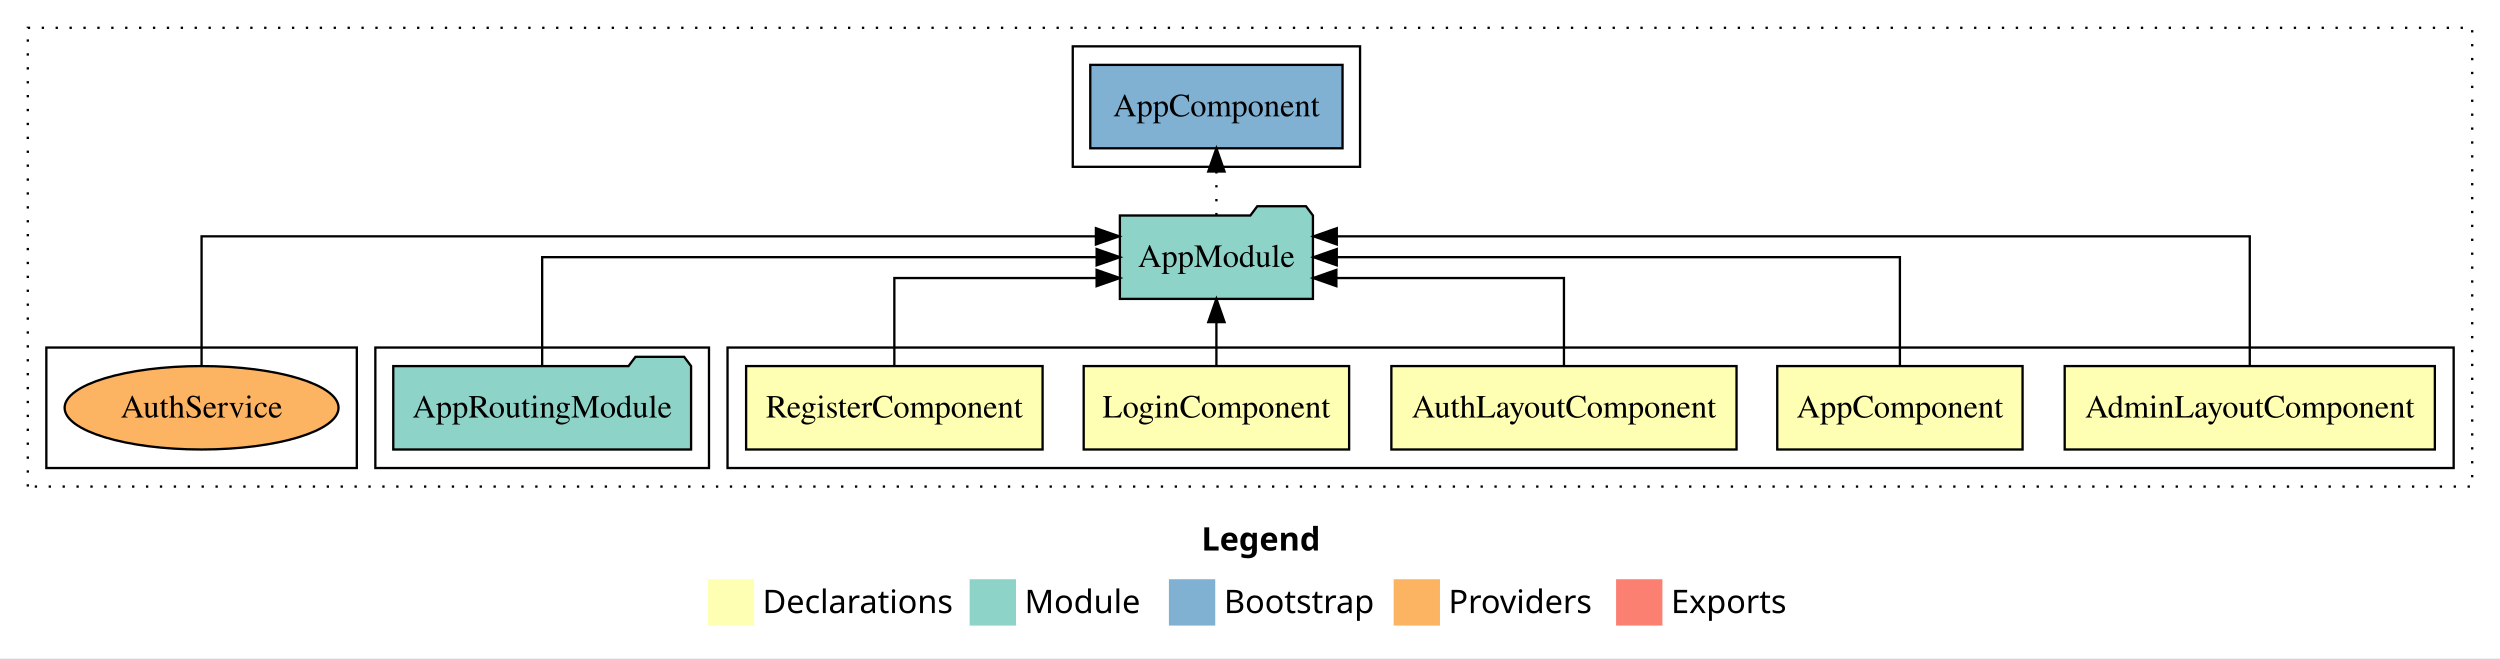
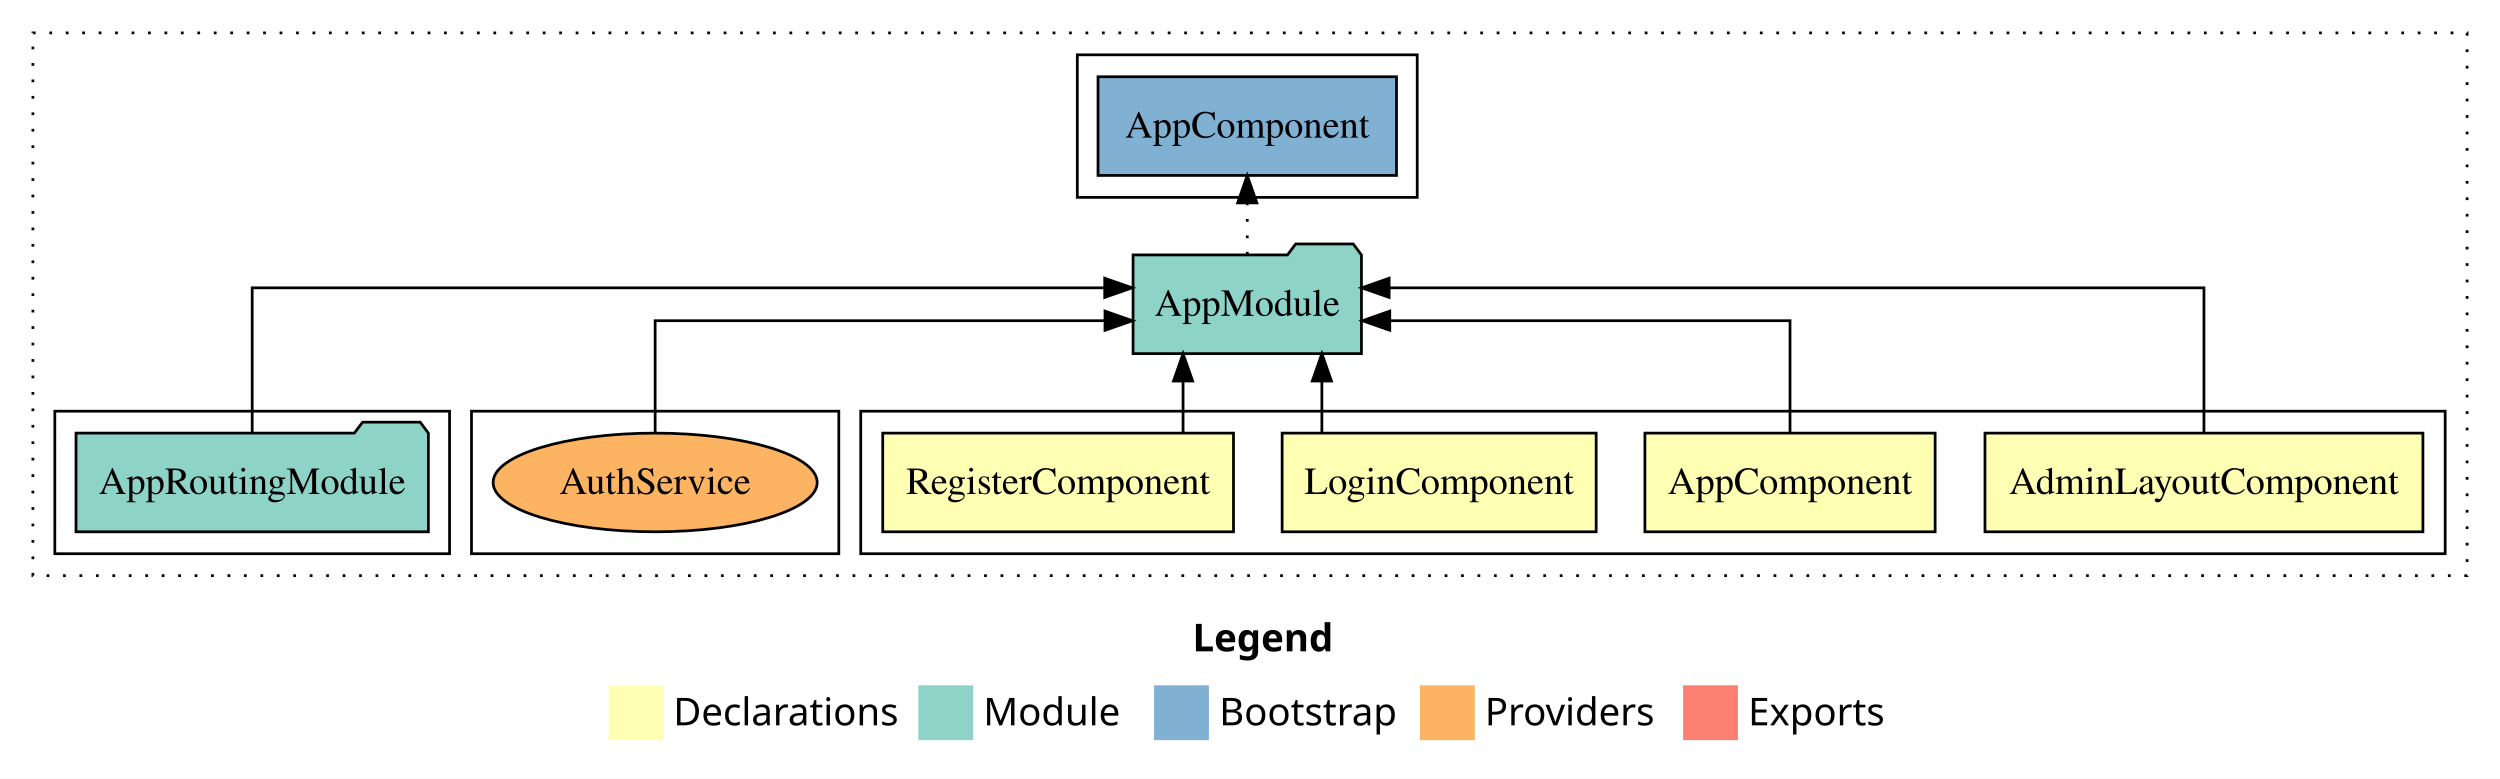
- <svg xmlns="http://www.w3.org/2000/svg" width="1079pt" height="284pt" viewBox="0.00 0.00 1079.00 284.00">
+ <svg xmlns="http://www.w3.org/2000/svg" width="912pt" height="284pt" viewBox="0.00 0.00 912.00 284.00">
  <g id="graph0" class="graph" transform="scale(1 1) rotate(0) translate(4 280)">
-     <polygon fill="white" stroke="transparent" points="-4,4 -4,-280 1075,-280 1075,4 -4,4" />
-     <text text-anchor="start" x="514.51" y="-42.4" font-family="sans-serif" font-weight="bold" font-size="14.00">Legend</text>
-     <polygon fill="#ffffb3" stroke="transparent" points="301.5,-10 301.5,-30 321.5,-30 321.5,-10 301.5,-10" />
-     <text text-anchor="start" x="325.13" y="-15.4" font-family="sans-serif" font-size="14.00">  Declarations</text>
-     <polygon fill="#8dd3c7" stroke="transparent" points="414.5,-10 414.5,-30 434.5,-30 434.5,-10 414.5,-10" />
-     <text text-anchor="start" x="438.23" y="-15.4" font-family="sans-serif" font-size="14.00">  Module</text>
-     <polygon fill="#80b1d3" stroke="transparent" points="500.5,-10 500.5,-30 520.5,-30 520.5,-10 500.5,-10" />
-     <text text-anchor="start" x="524.28" y="-15.4" font-family="sans-serif" font-size="14.00">  Bootstrap</text>
-     <polygon fill="#fdb462" stroke="transparent" points="597.5,-10 597.5,-30 617.5,-30 617.5,-10 597.5,-10" />
-     <text text-anchor="start" x="621.17" y="-15.4" font-family="sans-serif" font-size="14.00">  Providers</text>
-     <polygon fill="#fb8072" stroke="transparent" points="693.5,-10 693.5,-30 713.5,-30 713.5,-10 693.5,-10" />
-     <text text-anchor="start" x="717.23" y="-15.4" font-family="sans-serif" font-size="14.00">  Exports</text>
+     <polygon fill="white" stroke="transparent" points="-4,4 -4,-280 908,-280 908,4 -4,4" />
+     <text text-anchor="start" x="431.01" y="-42.4" font-family="sans-serif" font-weight="bold" font-size="14.00">Legend</text>
+     <polygon fill="#ffffb3" stroke="transparent" points="218,-10 218,-30 238,-30 238,-10 218,-10" />
+     <text text-anchor="start" x="241.63" y="-15.4" font-family="sans-serif" font-size="14.00">  Declarations</text>
+     <polygon fill="#8dd3c7" stroke="transparent" points="331,-10 331,-30 351,-30 351,-10 331,-10" />
+     <text text-anchor="start" x="354.73" y="-15.4" font-family="sans-serif" font-size="14.00">  Module</text>
+     <polygon fill="#80b1d3" stroke="transparent" points="417,-10 417,-30 437,-30 437,-10 417,-10" />
+     <text text-anchor="start" x="440.78" y="-15.4" font-family="sans-serif" font-size="14.00">  Bootstrap</text>
+     <polygon fill="#fdb462" stroke="transparent" points="514,-10 514,-30 534,-30 534,-10 514,-10" />
+     <text text-anchor="start" x="537.67" y="-15.4" font-family="sans-serif" font-size="14.00">  Providers</text>
+     <polygon fill="#fb8072" stroke="transparent" points="610,-10 610,-30 630,-30 630,-10 610,-10" />
+     <text text-anchor="start" x="633.73" y="-15.4" font-family="sans-serif" font-size="14.00">  Exports</text>
    <g id="clust1" class="cluster">
-       <polygon fill="none" stroke="black" stroke-dasharray="1,5" points="8,-70 8,-268 1063,-268 1063,-70 8,-70" />
+       <polygon fill="none" stroke="black" stroke-dasharray="1,5" points="8,-70 8,-268 896,-268 896,-70 8,-70" />
+     </g>
+     <g id="clust2" class="cluster">
+       <polygon fill="none" stroke="black" points="310,-78 310,-130 888,-130 888,-78 310,-78" />
    </g>
    <g id="clust10" class="cluster">
-       <polygon fill="none" stroke="black" points="459,-208 459,-260 583,-260 583,-208 459,-208" />
+       <polygon fill="none" stroke="black" points="168,-78 168,-130 302,-130 302,-78 168,-78" />
    </g>
-     <g id="clust2" class="cluster">
-       <polygon fill="none" stroke="black" points="310,-78 310,-130 1055,-130 1055,-78 310,-78" />
+     <g id="clust7" class="cluster">
+       <polygon fill="none" stroke="black" points="16,-78 16,-130 160,-130 160,-78 16,-78" />
    </g>
-     <g id="clust8" class="cluster">
-       <polygon fill="none" stroke="black" points="158,-78 158,-130 302,-130 302,-78 158,-78" />
-     </g>
-     <g id="clust11" class="cluster">
-       <polygon fill="none" stroke="black" points="16,-78 16,-130 150,-130 150,-78 16,-78" />
+     <g id="clust9" class="cluster">
+       <polygon fill="none" stroke="black" points="389,-208 389,-260 513,-260 513,-208 389,-208" />
    </g>
    <g id="node1" class="node">
-       <polygon fill="#ffffb3" stroke="black" points="1046.88,-122 887.12,-122 887.12,-86 1046.88,-86 1046.88,-122" />
-       <text text-anchor="middle" x="967" y="-99.8" font-family="Times,serif" font-size="14.00">AdminLayoutComponent</text>
+       <polygon fill="#ffffb3" stroke="black" points="879.88,-122 720.12,-122 720.12,-86 879.88,-86 879.88,-122" />
+       <text text-anchor="middle" x="800" y="-99.8" font-family="Times,serif" font-size="14.00">AdminLayoutComponent</text>
    </g>
-     <g id="node6" class="node">
-       <polygon fill="#8dd3c7" stroke="black" points="562.66,-187 559.66,-191 538.66,-191 535.66,-187 479.34,-187 479.34,-151 562.66,-151 562.66,-187" />
-       <text text-anchor="middle" x="521" y="-164.8" font-family="Times,serif" font-size="14.00">AppModule</text>
+     <g id="node5" class="node">
+       <polygon fill="#8dd3c7" stroke="black" points="492.66,-187 489.66,-191 468.66,-191 465.66,-187 409.34,-187 409.34,-151 492.66,-151 492.66,-187" />
+       <text text-anchor="middle" x="451" y="-164.8" font-family="Times,serif" font-size="14.00">AppModule</text>
    </g>
    <g id="edge1" class="edge">
-       <path fill="none" stroke="black" d="M967,-122.29C967,-144.21 967,-178 967,-178 967,-178 572.96,-178 572.96,-178" />
-       <polygon fill="black" stroke="black" points="572.96,-174.5 562.96,-178 572.96,-181.5 572.96,-174.5" />
+       <path fill="none" stroke="black" d="M800,-122.28C800,-143.32 800,-175 800,-175 800,-175 502.75,-175 502.75,-175" />
+       <polygon fill="black" stroke="black" points="502.75,-171.5 492.75,-175 502.75,-178.5 502.75,-171.5" />
    </g>
    <g id="node2" class="node">
-       <polygon fill="#ffffb3" stroke="black" points="868.94,-122 763.06,-122 763.06,-86 868.94,-86 868.94,-122" />
-       <text text-anchor="middle" x="816" y="-99.8" font-family="Times,serif" font-size="14.00">AppComponent</text>
+       <polygon fill="#ffffb3" stroke="black" points="701.94,-122 596.06,-122 596.06,-86 701.94,-86 701.94,-122" />
+       <text text-anchor="middle" x="649" y="-99.8" font-family="Times,serif" font-size="14.00">AppComponent</text>
    </g>
    <g id="edge2" class="edge">
-       <path fill="none" stroke="black" d="M816,-122.11C816,-141.34 816,-169 816,-169 816,-169 572.95,-169 572.95,-169" />
-       <polygon fill="black" stroke="black" points="572.95,-165.5 562.95,-169 572.95,-172.5 572.95,-165.5" />
+       <path fill="none" stroke="black" d="M649,-122.02C649,-139.37 649,-163 649,-163 649,-163 502.99,-163 502.99,-163" />
+       <polygon fill="black" stroke="black" points="502.99,-159.5 492.99,-163 502.99,-166.5 502.99,-159.5" />
    </g>
    <g id="node3" class="node">
-       <polygon fill="#ffffb3" stroke="black" points="745.49,-122 596.51,-122 596.51,-86 745.49,-86 745.49,-122" />
-       <text text-anchor="middle" x="671" y="-99.8" font-family="Times,serif" font-size="14.00">AuthLayoutComponent</text>
-     </g>
-     <g id="edge3" class="edge">
-       <path fill="none" stroke="black" d="M671,-122.03C671,-138.4 671,-160 671,-160 671,-160 572.78,-160 572.78,-160" />
-       <polygon fill="black" stroke="black" points="572.78,-156.5 562.78,-160 572.78,-163.5 572.78,-156.5" />
-     </g>
-     <g id="node4" class="node">
      <polygon fill="#ffffb3" stroke="black" points="578.28,-122 463.72,-122 463.72,-86 578.28,-86 578.28,-122" />
      <text text-anchor="middle" x="521" y="-99.8" font-family="Times,serif" font-size="14.00">LoginComponent</text>
    </g>
-     <g id="edge4" class="edge">
-       <path fill="none" stroke="black" d="M521,-122.11C521,-122.11 521,-140.99 521,-140.99" />
-       <polygon fill="black" stroke="black" points="517.5,-140.99 521,-150.99 524.5,-140.99 517.5,-140.99" />
+     <g id="edge3" class="edge">
+       <path fill="none" stroke="black" d="M478.22,-122.11C478.22,-122.11 478.22,-140.99 478.22,-140.99" />
+       <polygon fill="black" stroke="black" points="474.72,-140.99 478.22,-150.99 481.72,-140.99 474.72,-140.99" />
    </g>
-     <g id="node5" class="node">
+     <g id="node4" class="node">
      <polygon fill="#ffffb3" stroke="black" points="445.98,-122 318.02,-122 318.02,-86 445.98,-86 445.98,-122" />
      <text text-anchor="middle" x="382" y="-99.8" font-family="Times,serif" font-size="14.00">RegisterComponent</text>
    </g>
+     <g id="edge4" class="edge">
+       <path fill="none" stroke="black" d="M427.58,-122.11C427.58,-122.11 427.58,-140.99 427.58,-140.99" />
+       <polygon fill="black" stroke="black" points="424.08,-140.99 427.58,-150.99 431.08,-140.99 424.08,-140.99" />
+     </g>
+     <g id="node7" class="node">
+       <polygon fill="#80b1d3" stroke="black" points="505.44,-252 396.56,-252 396.56,-216 505.44,-216 505.44,-252" />
+       <text text-anchor="middle" x="451" y="-229.8" font-family="Times,serif" font-size="14.00">AppComponent </text>
+     </g>
+     <g id="edge6" class="edge">
+       <path fill="none" stroke="black" stroke-dasharray="1,5" d="M451,-187.11C451,-187.11 451,-205.99 451,-205.99" />
+       <polygon fill="black" stroke="black" points="447.5,-205.99 451,-215.99 454.5,-205.99 447.5,-205.99" />
+     </g>
+     <g id="node6" class="node">
+       <polygon fill="#8dd3c7" stroke="black" points="152.27,-122 149.27,-126 128.27,-126 125.27,-122 23.73,-122 23.73,-86 152.27,-86 152.27,-122" />
+       <text text-anchor="middle" x="88" y="-99.8" font-family="Times,serif" font-size="14.00">AppRoutingModule</text>
+     </g>
    <g id="edge5" class="edge">
-       <path fill="none" stroke="black" d="M382,-122.03C382,-138.4 382,-160 382,-160 382,-160 469.3,-160 469.3,-160" />
-       <polygon fill="black" stroke="black" points="469.3,-163.5 479.3,-160 469.3,-156.5 469.3,-163.5" />
+       <path fill="none" stroke="black" d="M88,-122.28C88,-143.32 88,-175 88,-175 88,-175 399,-175 399,-175" />
+       <polygon fill="black" stroke="black" points="399,-178.5 409,-175 399,-171.5 399,-178.5" />
    </g>
    <g id="node8" class="node">
-       <polygon fill="#80b1d3" stroke="black" points="575.44,-252 466.56,-252 466.56,-216 575.44,-216 575.44,-252" />
-       <text text-anchor="middle" x="521" y="-229.8" font-family="Times,serif" font-size="14.00">AppComponent </text>
+       <ellipse fill="#fdb462" stroke="black" cx="235" cy="-104" rx="59.11" ry="18" />
+       <text text-anchor="middle" x="235" y="-99.8" font-family="Times,serif" font-size="14.00">AuthService</text>
    </g>
    <g id="edge7" class="edge">
-       <path fill="none" stroke="black" stroke-dasharray="1,5" d="M521,-187.11C521,-187.11 521,-205.99 521,-205.99" />
-       <polygon fill="black" stroke="black" points="517.5,-205.99 521,-215.99 524.5,-205.99 517.5,-205.99" />
-     </g>
-     <g id="node7" class="node">
-       <polygon fill="#8dd3c7" stroke="black" points="294.27,-122 291.27,-126 270.27,-126 267.27,-122 165.73,-122 165.73,-86 294.27,-86 294.27,-122" />
-       <text text-anchor="middle" x="230" y="-99.8" font-family="Times,serif" font-size="14.00">AppRoutingModule</text>
-     </g>
-     <g id="edge6" class="edge">
-       <path fill="none" stroke="black" d="M230,-122.11C230,-141.34 230,-169 230,-169 230,-169 469.31,-169 469.31,-169" />
-       <polygon fill="black" stroke="black" points="469.31,-172.5 479.31,-169 469.31,-165.5 469.31,-172.5" />
-     </g>
-     <g id="node9" class="node">
-       <ellipse fill="#fdb462" stroke="black" cx="83" cy="-104" rx="59.11" ry="18" />
-       <text text-anchor="middle" x="83" y="-99.8" font-family="Times,serif" font-size="14.00">AuthService</text>
-     </g>
-     <g id="edge8" class="edge">
-       <path fill="none" stroke="black" d="M83,-122.29C83,-144.21 83,-178 83,-178 83,-178 469,-178 469,-178" />
-       <polygon fill="black" stroke="black" points="469,-181.5 479,-178 469,-174.5 469,-181.5" />
+       <path fill="none" stroke="black" d="M235,-122.02C235,-139.37 235,-163 235,-163 235,-163 399.1,-163 399.1,-163" />
+       <polygon fill="black" stroke="black" points="399.1,-166.5 409.1,-163 399.1,-159.5 399.1,-166.5" />
    </g>
  </g>
</svg>
